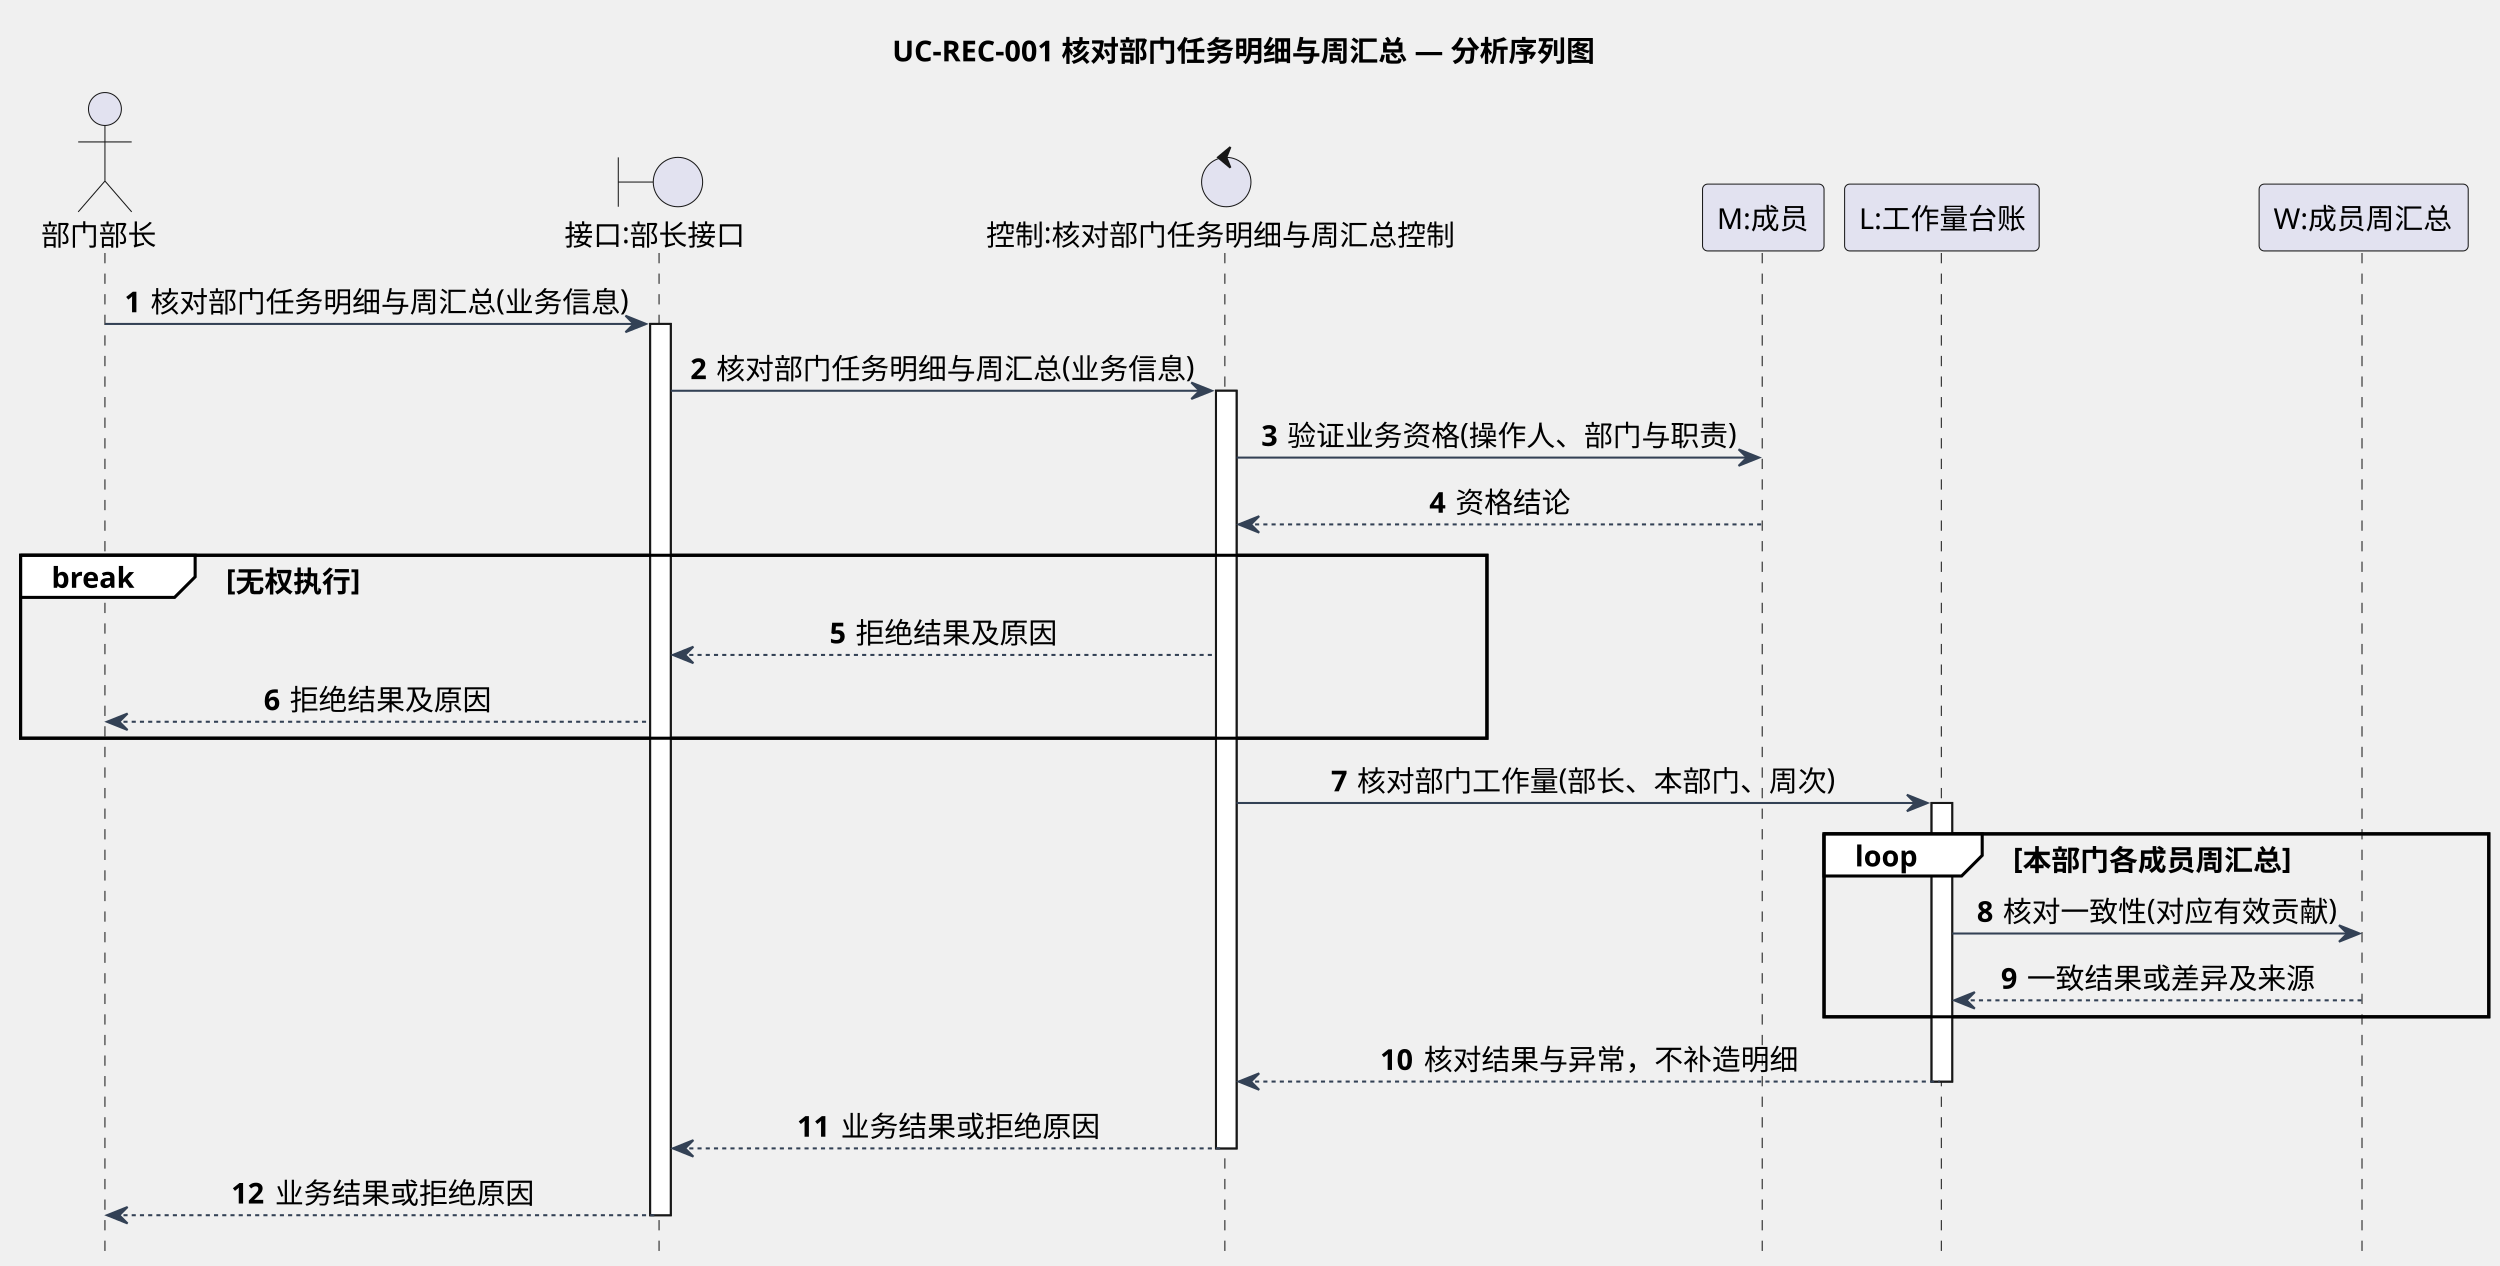
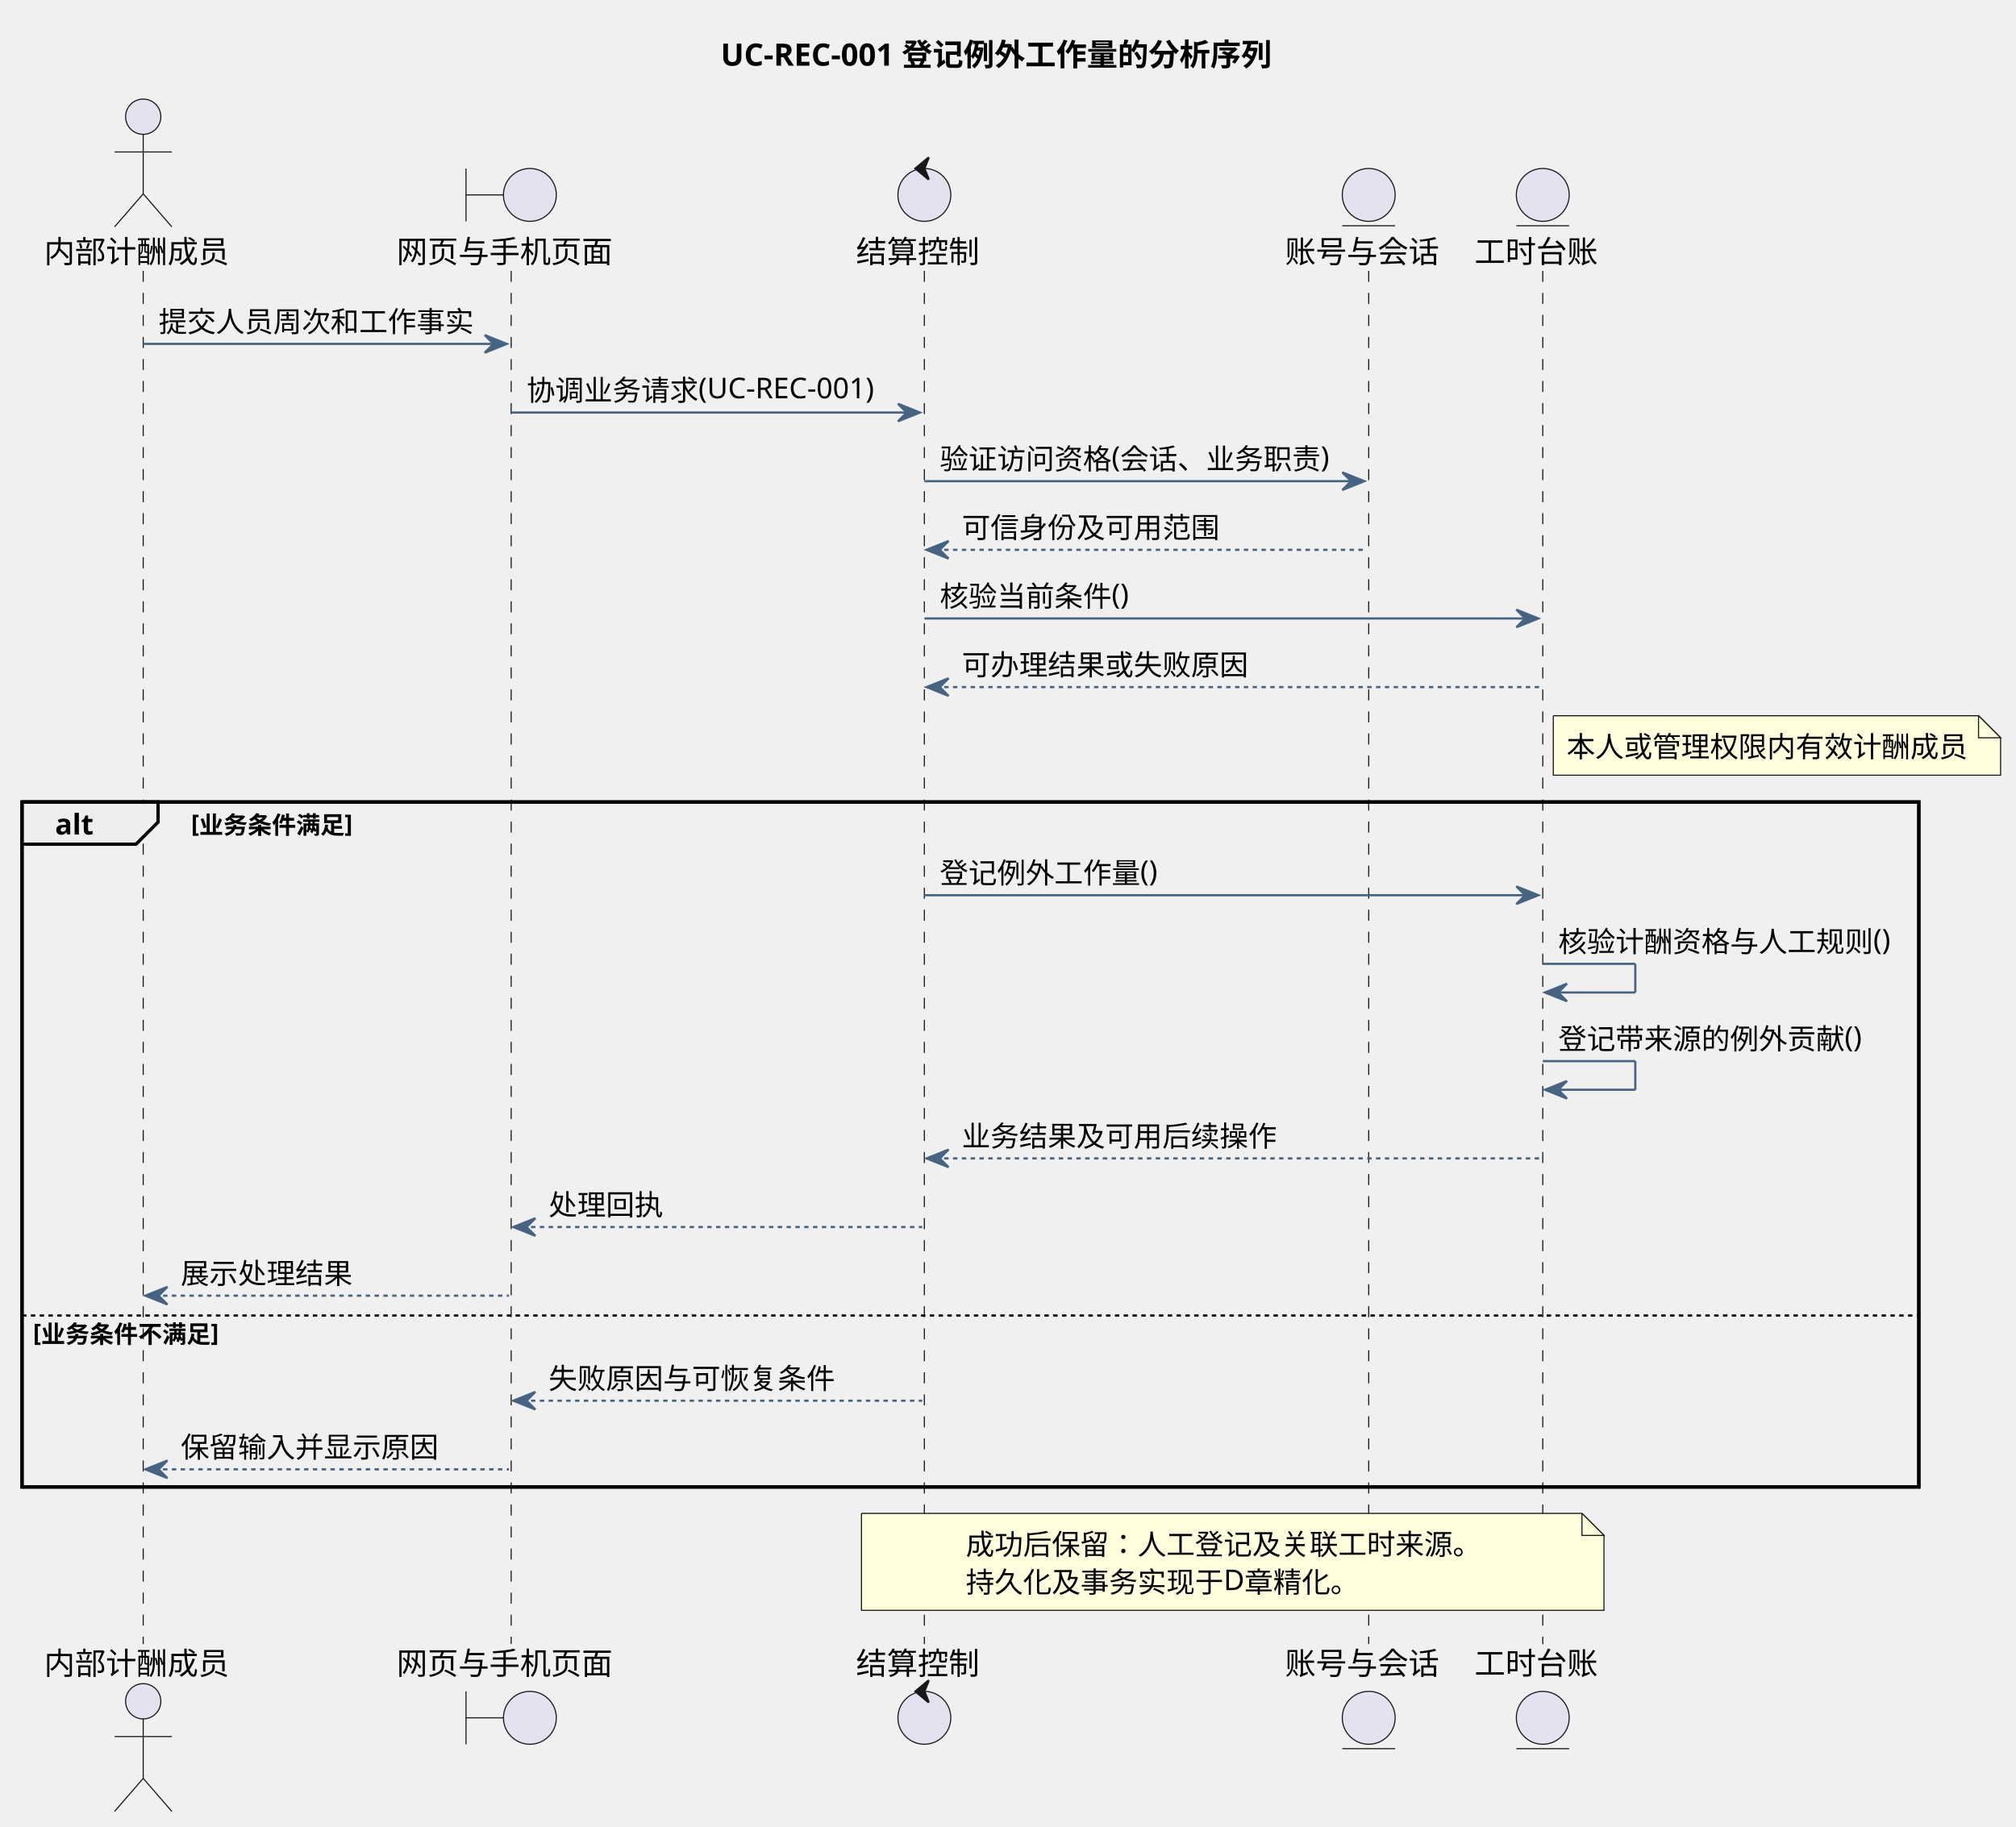
- <svg xmlns="http://www.w3.org/2000/svg" contentStyleType="text/css" height="615px" preserveAspectRatio="none" style="width:1215px;height:615px;background:#FFFFFF;" version="1.1" viewBox="0 0 1215 615" width="1215px" zoomAndPan="magnify">
+ <svg xmlns="http://www.w3.org/2000/svg" contentStyleType="text/css" height="829px" preserveAspectRatio="none" style="width:915px;height:829px;background:#FFFFFF;" version="1.1" viewBox="0 0 915 829" width="915px" zoomAndPan="magnify">
  <defs />
  <g>
-     <text fill="#000000" font-family="Microsoft YaHei" font-size="14" font-weight="bold" lengthAdjust="spacing" textLength="351.258" x="433.647" y="29.814">UC-REC-001 核对部门任务明细与周汇总 — 分析序列图</text>
-     <rect fill="#FFFFFF" height="433.163" style="stroke:#181818;stroke-width:1.0;" width="10" x="315.985" y="157.433" />
-     <rect fill="#FFFFFF" height="368.208" style="stroke:#181818;stroke-width:1.0;" width="10" x="590.971" y="189.91" />
-     <rect fill="#FFFFFF" height="135.388" style="stroke:#181818;stroke-width:1.0;" width="10" x="938.758" y="390.253" />
-     <rect fill="none" height="88.91" style="stroke:#000000;stroke-width:1.5;" width="712.656" x="10" y="269.865" />
-     <rect fill="none" height="88.91" style="stroke:#000000;stroke-width:1.5;" width="323.071" x="886.481" y="405.253" />
-     <line style="stroke:#181818;stroke-width:0.5;stroke-dasharray:5.0,5.0;" x1="51" x2="51" y1="122.955" y2="608.596" />
-     <line style="stroke:#181818;stroke-width:0.5;stroke-dasharray:5.0,5.0;" x1="320.3" x2="320.3" y1="122.955" y2="608.596" />
-     <line style="stroke:#181818;stroke-width:0.5;stroke-dasharray:5.0,5.0;" x1="595.286" x2="595.286" y1="122.955" y2="608.596" />
-     <line style="stroke:#181818;stroke-width:0.5;stroke-dasharray:5.0,5.0;" x1="856.432" x2="856.432" y1="122.955" y2="608.596" />
-     <line style="stroke:#181818;stroke-width:0.5;stroke-dasharray:5.0,5.0;" x1="943.481" x2="943.481" y1="122.955" y2="608.596" />
-     <line style="stroke:#181818;stroke-width:0.5;stroke-dasharray:5.0,5.0;" x1="1147.935" x2="1147.935" y1="122.955" y2="608.596" />
-     <text fill="#000000" font-family="Microsoft YaHei" font-size="14" lengthAdjust="spacing" textLength="56" x="20" y="119.291">部门部长</text>
-     <ellipse cx="51" cy="52.977" fill="#E2E2F0" rx="8" ry="8" style="stroke:#181818;stroke-width:0.5;" />
-     <path d="M51,60.977 L51,87.978 M38,68.978 L64,68.978 M51,87.978 L38,102.978 M51,87.978 L64,102.978 " fill="none" style="stroke:#181818;stroke-width:0.5;" />
-     <text fill="#000000" font-family="Microsoft YaHei" font-size="14" lengthAdjust="spacing" textLength="87.37" x="274.3" y="119.291">接口:部长接口</text>
-     <path d="M300.485,76.478 L300.485,100.478 M300.485,88.478 L317.485,88.478 " fill="none" style="stroke:#181818;stroke-width:0.5;" />
-     <ellipse cx="329.485" cy="88.478" fill="#E2E2F0" rx="12" ry="12" style="stroke:#181818;stroke-width:0.5;" />
-     <text fill="#000000" font-family="Microsoft YaHei" font-size="14" lengthAdjust="spacing" textLength="227.37" x="479.286" y="119.291">控制:核对部门任务明细与周汇总控制</text>
-     <ellipse cx="595.971" cy="88.478" fill="#E2E2F0" rx="12" ry="12" style="stroke:#181818;stroke-width:0.5;" />
-     <polygon fill="#181818" points="591.971,76.478,597.971,71.478,595.971,76.478,597.971,81.478,591.971,76.478" style="stroke:#181818;stroke-width:1.0;" />
-     <rect fill="#E2E2F0" height="32.477" rx="2.5" ry="2.5" style="stroke:#181818;stroke-width:0.5;" width="59.049" x="827.432" y="89.478" />
-     <text fill="#000000" font-family="Microsoft YaHei" font-size="14" lengthAdjust="spacing" textLength="45.049" x="834.432" y="111.291">M:成员</text>
-     <rect fill="#E2E2F0" height="32.477" rx="2.5" ry="2.5" style="stroke:#181818;stroke-width:0.5;" width="94.555" x="896.481" y="89.478" />
-     <text fill="#000000" font-family="Microsoft YaHei" font-size="14" lengthAdjust="spacing" textLength="80.555" x="903.481" y="111.291">L:工作量台账</text>
-     <rect fill="#E2E2F0" height="32.477" rx="2.5" ry="2.5" style="stroke:#181818;stroke-width:0.5;" width="101.616" x="1097.935" y="89.478" />
-     <text fill="#000000" font-family="Microsoft YaHei" font-size="14" lengthAdjust="spacing" textLength="87.616" x="1104.935" y="111.291">W:成员周汇总</text>
-     <rect fill="#FFFFFF" height="433.163" style="stroke:#181818;stroke-width:1.0;" width="10" x="315.985" y="157.433" />
-     <rect fill="#FFFFFF" height="368.208" style="stroke:#181818;stroke-width:1.0;" width="10" x="590.971" y="189.91" />
-     <rect fill="#FFFFFF" height="135.388" style="stroke:#181818;stroke-width:1.0;" width="10" x="938.758" y="390.253" />
-     <polygon fill="#334155" points="303.985,153.433,313.985,157.433,303.985,161.433,307.985,157.433" style="stroke:#334155;stroke-width:1.0;" />
-     <line style="stroke:#334155;stroke-width:1.0;" x1="51" x2="309.985" y1="157.433" y2="157.433" />
-     <text fill="#000000" font-family="Microsoft YaHei" font-size="14" font-weight="bold" lengthAdjust="spacing" textLength="8.634" x="60.5" y="151.769">1</text>
-     <text fill="#000000" font-family="Microsoft YaHei" font-size="14" lengthAdjust="spacing" textLength="233.352" x="73.134" y="151.769">核对部门任务明细与周汇总(业务信息)</text>
-     <polygon fill="#334155" points="578.971,185.91,588.971,189.91,578.971,193.91,582.971,189.91" style="stroke:#334155;stroke-width:1.0;" />
-     <line style="stroke:#334155;stroke-width:1.0;" x1="325.985" x2="584.971" y1="189.91" y2="189.91" />
-     <text fill="#000000" font-family="Microsoft YaHei" font-size="14" font-weight="bold" lengthAdjust="spacing" textLength="8.634" x="335.485" y="184.246">2</text>
-     <text fill="#000000" font-family="Microsoft YaHei" font-size="14" lengthAdjust="spacing" textLength="233.352" x="348.119" y="184.246">核对部门任务明细与周汇总(业务信息)</text>
-     <polygon fill="#334155" points="844.956,218.388,854.956,222.388,844.956,226.388,848.956,222.388" style="stroke:#334155;stroke-width:1.0;" />
-     <line style="stroke:#334155;stroke-width:1.0;" x1="600.971" x2="850.956" y1="222.388" y2="222.388" />
-     <text fill="#000000" font-family="Microsoft YaHei" font-size="14" font-weight="bold" lengthAdjust="spacing" textLength="8.634" x="612.971" y="216.724">3</text>
-     <text fill="#000000" font-family="Microsoft YaHei" font-size="14" lengthAdjust="spacing" textLength="219.352" x="625.605" y="216.724">验证业务资格(操作人、部门与职责)</text>
-     <polygon fill="#334155" points="611.971,250.865,601.971,254.865,611.971,258.865,607.971,254.865" style="stroke:#334155;stroke-width:1.0;" />
-     <line style="stroke:#334155;stroke-width:1.0;stroke-dasharray:2.0,2.0;" x1="605.971" x2="855.956" y1="254.865" y2="254.865" />
-     <text fill="#000000" font-family="Microsoft YaHei" font-size="14" font-weight="bold" lengthAdjust="spacing" textLength="8.634" x="694.646" y="249.201">4</text>
-     <text fill="#000000" font-family="Microsoft YaHei" font-size="14" lengthAdjust="spacing" textLength="56" x="707.28" y="249.201">资格结论</text>
-     <path d="M10,269.865 L94.84,269.865 L94.84,280.343 L84.84,290.343 L10,290.343 L10,269.865 " fill="#FFFFFF" style="stroke:#000000;stroke-width:1.5;" />
-     <rect fill="none" height="88.91" style="stroke:#000000;stroke-width:1.5;" width="712.656" x="10" y="269.865" />
-     <text fill="#000000" font-family="Microsoft YaHei" font-size="14" font-weight="bold" lengthAdjust="spacing" textLength="39.84" x="25" y="285.679">break</text>
-     <text fill="#000000" font-family="Microsoft YaHei" font-size="14" font-weight="bold" lengthAdjust="spacing" textLength="66.91" x="109.84" y="286.679">[无权执行]</text>
-     <polygon fill="#334155" points="336.985,314.298,326.985,318.298,336.985,322.298,332.985,318.298" style="stroke:#334155;stroke-width:1.0;" />
-     <line style="stroke:#334155;stroke-width:1.0;stroke-dasharray:2.0,2.0;" x1="330.985" x2="589.971" y1="318.298" y2="318.298" />
-     <text fill="#000000" font-family="Microsoft YaHei" font-size="14" font-weight="bold" lengthAdjust="spacing" textLength="8.634" x="403.161" y="312.634">5</text>
-     <text fill="#000000" font-family="Microsoft YaHei" font-size="14" lengthAdjust="spacing" textLength="98" x="415.795" y="312.634">拒绝结果及原因</text>
-     <polygon fill="#334155" points="62,346.775,52,350.775,62,354.775,58,350.775" style="stroke:#334155;stroke-width:1.0;" />
-     <line style="stroke:#334155;stroke-width:1.0;stroke-dasharray:2.0,2.0;" x1="56" x2="314.985" y1="350.775" y2="350.775" />
-     <text fill="#000000" font-family="Microsoft YaHei" font-size="14" font-weight="bold" lengthAdjust="spacing" textLength="8.634" x="128.176" y="345.111">6</text>
-     <text fill="#000000" font-family="Microsoft YaHei" font-size="14" lengthAdjust="spacing" textLength="98" x="140.81" y="345.111">拒绝结果及原因</text>
-     <polygon fill="#334155" points="926.758,386.253,936.758,390.253,926.758,394.253,930.758,390.253" style="stroke:#334155;stroke-width:1.0;" />
-     <line style="stroke:#334155;stroke-width:1.0;" x1="600.971" x2="932.758" y1="390.253" y2="390.253" />
-     <text fill="#000000" font-family="Microsoft YaHei" font-size="14" font-weight="bold" lengthAdjust="spacing" textLength="8.634" x="646.872" y="384.589">7</text>
-     <text fill="#000000" font-family="Microsoft YaHei" font-size="14" lengthAdjust="spacing" textLength="233.352" x="659.505" y="384.589">核对部门工作量(部长、本部门、周次)</text>
-     <path d="M886.481,405.253 L963.35,405.253 L963.35,415.731 L953.35,425.731 L886.481,425.731 L886.481,405.253 " fill="#FFFFFF" style="stroke:#000000;stroke-width:1.5;" />
-     <rect fill="none" height="88.91" style="stroke:#000000;stroke-width:1.5;" width="323.071" x="886.481" y="405.253" />
-     <text fill="#000000" font-family="Microsoft YaHei" font-size="14" font-weight="bold" lengthAdjust="spacing" textLength="31.869" x="901.481" y="421.066">loop</text>
-     <text fill="#000000" font-family="Microsoft YaHei" font-size="14" font-weight="bold" lengthAdjust="spacing" textLength="136.91" x="978.35" y="422.066">[本部门各成员周汇总]</text>
-     <polygon fill="#334155" points="1136.743,449.685,1146.743,453.685,1136.743,457.685,1140.743,453.685" style="stroke:#334155;stroke-width:1.0;" />
-     <line style="stroke:#334155;stroke-width:1.0;" x1="948.758" x2="1142.743" y1="453.685" y2="453.685" />
-     <text fill="#000000" font-family="Microsoft YaHei" font-size="14" font-weight="bold" lengthAdjust="spacing" textLength="8.634" x="960.758" y="448.022">8</text>
-     <text fill="#000000" font-family="Microsoft YaHei" font-size="14" lengthAdjust="spacing" textLength="163.352" x="973.392" y="448.022">核对一致性(对应有效贡献)</text>
-     <polygon fill="#334155" points="959.758,482.163,949.758,486.163,959.758,490.163,955.758,486.163" style="stroke:#334155;stroke-width:1.0;" />
-     <line style="stroke:#334155;stroke-width:1.0;stroke-dasharray:2.0,2.0;" x1="953.758" x2="1147.743" y1="486.163" y2="486.163" />
-     <text fill="#000000" font-family="Microsoft YaHei" font-size="14" font-weight="bold" lengthAdjust="spacing" textLength="8.634" x="972.434" y="480.499">9</text>
-     <text fill="#000000" font-family="Microsoft YaHei" font-size="14" lengthAdjust="spacing" textLength="140" x="985.067" y="480.499">一致结果或差异及来源</text>
-     <polygon fill="#334155" points="611.971,521.641,601.971,525.641,611.971,529.641,607.971,525.641" style="stroke:#334155;stroke-width:1.0;" />
-     <line style="stroke:#334155;stroke-width:1.0;stroke-dasharray:2.0,2.0;" x1="605.971" x2="942.758" y1="525.641" y2="525.641" />
-     <text fill="#000000" font-family="Microsoft YaHei" font-size="14" font-weight="bold" lengthAdjust="spacing" textLength="17.268" x="670.731" y="519.977">10</text>
-     <text fill="#000000" font-family="Microsoft YaHei" font-size="14" lengthAdjust="spacing" textLength="182" x="691.998" y="519.977">核对结果与异常，不补造明细</text>
-     <polygon fill="#334155" points="336.985,554.118,326.985,558.118,336.985,562.118,332.985,558.118" style="stroke:#334155;stroke-width:1.0;" />
-     <line style="stroke:#334155;stroke-width:1.0;stroke-dasharray:2.0,2.0;" x1="330.985" x2="594.971" y1="558.118" y2="558.118" />
-     <text fill="#000000" font-family="Microsoft YaHei" font-size="14" font-weight="bold" lengthAdjust="spacing" textLength="17.268" x="387.344" y="552.454">11</text>
-     <text fill="#000000" font-family="Microsoft YaHei" font-size="14" lengthAdjust="spacing" textLength="126" x="408.612" y="552.454">业务结果或拒绝原因</text>
-     <polygon fill="#334155" points="62,586.596,52,590.596,62,594.596,58,590.596" style="stroke:#334155;stroke-width:1.0;" />
-     <line style="stroke:#334155;stroke-width:1.0;stroke-dasharray:2.0,2.0;" x1="56" x2="319.985" y1="590.596" y2="590.596" />
-     <text fill="#000000" font-family="Microsoft YaHei" font-size="14" font-weight="bold" lengthAdjust="spacing" textLength="17.268" x="112.359" y="584.932">12</text>
-     <text fill="#000000" font-family="Microsoft YaHei" font-size="14" lengthAdjust="spacing" textLength="126" x="133.626" y="584.932">业务结果或拒绝原因</text>
+     <text fill="#000000" font-family="Microsoft YaHei" font-size="14" font-weight="bold" lengthAdjust="spacing" textLength="257.797" x="327.102" y="29.814">UC-REC-001 登记例外工作量的分析序列</text>
+     <rect fill="none" height="310.938" style="stroke:#000000;stroke-width:1.5;" width="860.902" x="10" y="364.059" />
+     <line style="stroke:#181818;stroke-width:0.5;stroke-dasharray:5.0,5.0;" x1="65" x2="65" y1="122.955" y2="746.312" />
+     <line style="stroke:#181818;stroke-width:0.5;stroke-dasharray:5.0,5.0;" x1="232" x2="232" y1="122.955" y2="746.312" />
+     <line style="stroke:#181818;stroke-width:0.5;stroke-dasharray:5.0,5.0;" x1="419.535" x2="419.535" y1="122.955" y2="746.312" />
+     <line style="stroke:#181818;stroke-width:0.5;stroke-dasharray:5.0,5.0;" x1="621.218" x2="621.218" y1="122.955" y2="746.312" />
+     <line style="stroke:#181818;stroke-width:0.5;stroke-dasharray:5.0,5.0;" x1="700.218" x2="700.218" y1="122.955" y2="746.312" />
+     <text fill="#000000" font-family="Microsoft YaHei" font-size="14" lengthAdjust="spacing" textLength="84" x="20" y="119.291">内部计酬成员</text>
+     <ellipse cx="65" cy="52.977" fill="#E2E2F0" rx="8" ry="8" style="stroke:#181818;stroke-width:0.5;" />
+     <path d="M65,60.977 L65,87.978 M52,68.978 L78,68.978 M65,87.978 L52,102.978 M65,87.978 L78,102.978 " fill="none" style="stroke:#181818;stroke-width:0.5;" />
+     <text fill="#000000" font-family="Microsoft YaHei" font-size="14" lengthAdjust="spacing" textLength="84" x="20" y="760.125">内部计酬成员</text>
+     <ellipse cx="65" cy="772.29" fill="#E2E2F0" rx="8" ry="8" style="stroke:#181818;stroke-width:0.5;" />
+     <path d="M65,780.29 L65,807.29 M52,788.29 L78,788.29 M65,807.29 L52,822.29 M65,807.29 L78,822.29 " fill="none" style="stroke:#181818;stroke-width:0.5;" />
+     <text fill="#000000" font-family="Microsoft YaHei" font-size="14" lengthAdjust="spacing" textLength="98" x="180" y="119.291">网页与手机页面</text>
+     <path d="M211.5,76.478 L211.5,100.478 M211.5,88.478 L228.5,88.478 " fill="none" style="stroke:#181818;stroke-width:0.5;" />
+     <ellipse cx="240.5" cy="88.478" fill="#E2E2F0" rx="12" ry="12" style="stroke:#181818;stroke-width:0.5;" />
+     <text fill="#000000" font-family="Microsoft YaHei" font-size="14" lengthAdjust="spacing" textLength="98" x="180" y="760.125">网页与手机页面</text>
+     <path d="M211.5,767.79 L211.5,791.79 M211.5,779.79 L228.5,779.79 " fill="none" style="stroke:#181818;stroke-width:0.5;" />
+     <ellipse cx="240.5" cy="779.79" fill="#E2E2F0" rx="12" ry="12" style="stroke:#181818;stroke-width:0.5;" />
+     <text fill="#000000" font-family="Microsoft YaHei" font-size="14" lengthAdjust="spacing" textLength="56" x="388.535" y="119.291">结算控制</text>
+     <ellipse cx="419.535" cy="88.478" fill="#E2E2F0" rx="12" ry="12" style="stroke:#181818;stroke-width:0.5;" />
+     <polygon fill="#181818" points="415.535,76.478,421.535,71.478,419.535,76.478,421.535,81.478,415.535,76.478" style="stroke:#181818;stroke-width:1.0;" />
+     <text fill="#000000" font-family="Microsoft YaHei" font-size="14" lengthAdjust="spacing" textLength="56" x="388.535" y="760.125">结算控制</text>
+     <ellipse cx="419.535" cy="779.79" fill="#E2E2F0" rx="12" ry="12" style="stroke:#181818;stroke-width:0.5;" />
+     <polygon fill="#181818" points="415.535,767.79,421.535,762.79,419.535,767.79,421.535,772.79,415.535,767.79" style="stroke:#181818;stroke-width:1.0;" />
+     <text fill="#000000" font-family="Microsoft YaHei" font-size="14" lengthAdjust="spacing" textLength="70" x="583.218" y="119.291">账号与会话</text>
+     <ellipse cx="621.218" cy="88.478" fill="#E2E2F0" rx="12" ry="12" style="stroke:#181818;stroke-width:0.5;" />
+     <line style="stroke:#181818;stroke-width:0.5;" x1="609.218" x2="633.218" y1="102.478" y2="102.478" />
+     <text fill="#000000" font-family="Microsoft YaHei" font-size="14" lengthAdjust="spacing" textLength="70" x="583.218" y="760.125">账号与会话</text>
+     <ellipse cx="621.218" cy="779.79" fill="#E2E2F0" rx="12" ry="12" style="stroke:#181818;stroke-width:0.5;" />
+     <line style="stroke:#181818;stroke-width:0.5;" x1="609.218" x2="633.218" y1="793.79" y2="793.79" />
+     <text fill="#000000" font-family="Microsoft YaHei" font-size="14" lengthAdjust="spacing" textLength="56" x="669.218" y="119.291">工时台账</text>
+     <ellipse cx="700.218" cy="88.478" fill="#E2E2F0" rx="12" ry="12" style="stroke:#181818;stroke-width:0.5;" />
+     <line style="stroke:#181818;stroke-width:0.5;" x1="688.218" x2="712.218" y1="102.478" y2="102.478" />
+     <text fill="#000000" font-family="Microsoft YaHei" font-size="14" lengthAdjust="spacing" textLength="56" x="669.218" y="760.125">工时台账</text>
+     <ellipse cx="700.218" cy="779.79" fill="#E2E2F0" rx="12" ry="12" style="stroke:#181818;stroke-width:0.5;" />
+     <line style="stroke:#181818;stroke-width:0.5;" x1="688.218" x2="712.218" y1="793.79" y2="793.79" />
+     <polygon fill="#466482" points="220,152.113,230,156.113,220,160.113,224,156.113" style="stroke:#466482;stroke-width:1.0;" />
+     <line style="stroke:#466482;stroke-width:1.0;" x1="65" x2="226" y1="156.113" y2="156.113" />
+     <text fill="#000000" font-family="Microsoft YaHei" font-size="13" lengthAdjust="spacing" textLength="143" x="72" y="150.71">提交人员周次和工作事实</text>
+     <polygon fill="#466482" points="407.535,183.27,417.535,187.27,407.535,191.27,411.535,187.27" style="stroke:#466482;stroke-width:1.0;" />
+     <line style="stroke:#466482;stroke-width:1.0;" x1="232" x2="413.535" y1="187.27" y2="187.27" />
+     <text fill="#000000" font-family="Microsoft YaHei" font-size="13" lengthAdjust="spacing" textLength="163.535" x="239" y="181.868">协调业务请求(UC-REC-001)</text>
+     <polygon fill="#466482" points="609.218,214.428,619.218,218.428,609.218,222.428,613.218,218.428" style="stroke:#466482;stroke-width:1.0;" />
+     <line style="stroke:#466482;stroke-width:1.0;" x1="419.535" x2="615.218" y1="218.428" y2="218.428" />
+     <text fill="#000000" font-family="Microsoft YaHei" font-size="13" lengthAdjust="spacing" textLength="177.684" x="426.535" y="213.026">验证访问资格(会话、业务职责)</text>
+     <polygon fill="#466482" points="430.535,245.586,420.535,249.586,430.535,253.586,426.535,249.586" style="stroke:#466482;stroke-width:1.0;" />
+     <line style="stroke:#466482;stroke-width:1.0;stroke-dasharray:2.0,2.0;" x1="424.535" x2="620.218" y1="249.586" y2="249.586" />
+     <text fill="#000000" font-family="Microsoft YaHei" font-size="13" lengthAdjust="spacing" textLength="117" x="436.535" y="244.184">可信身份及可用范围</text>
+     <polygon fill="#466482" points="688.218,276.744,698.218,280.744,688.218,284.744,692.218,280.744" style="stroke:#466482;stroke-width:1.0;" />
+     <line style="stroke:#466482;stroke-width:1.0;" x1="419.535" x2="694.218" y1="280.744" y2="280.744" />
+     <text fill="#000000" font-family="Microsoft YaHei" font-size="13" lengthAdjust="spacing" textLength="86.684" x="426.535" y="275.341">核验当前条件()</text>
+     <polygon fill="#466482" points="430.535,307.901,420.535,311.901,430.535,315.901,426.535,311.901" style="stroke:#466482;stroke-width:1.0;" />
+     <line style="stroke:#466482;stroke-width:1.0;stroke-dasharray:2.0,2.0;" x1="424.535" x2="699.218" y1="311.901" y2="311.901" />
+     <text fill="#000000" font-family="Microsoft YaHei" font-size="13" lengthAdjust="spacing" textLength="130" x="436.535" y="306.499">可办理结果或失败原因</text>
+     <path d="M705,324.901 L705,351.901 L908,351.901 L908,334.901 L898,324.901 L705,324.901 " fill="#FEFFDD" style="stroke:#181818;stroke-width:0.5;" />
+     <path d="M898,324.901 L898,334.901 L908,334.901 L898,324.901 " fill="#FEFFDD" style="stroke:#181818;stroke-width:0.5;" />
+     <text fill="#000000" font-family="Microsoft YaHei" font-size="13" lengthAdjust="spacing" textLength="182" x="711" y="343.657">本人或管理权限内有效计酬成员</text>
+     <path d="M10,364.059 L71.739,364.059 L71.739,373.217 L61.739,383.217 L10,383.217 L10,364.059 " fill="#EEEEEE" style="stroke:#000000;stroke-width:1.5;" />
+     <rect fill="none" height="310.938" style="stroke:#000000;stroke-width:1.5;" width="860.902" x="10" y="364.059" />
+     <text fill="#000000" font-family="Microsoft YaHei" font-size="13" font-weight="bold" lengthAdjust="spacing" textLength="16.739" x="25" y="378.815">alt</text>
+     <text fill="#000000" font-family="Microsoft YaHei" font-size="11" font-weight="bold" lengthAdjust="spacing" textLength="74.572" x="86.739" y="377.698">[业务条件满足]</text>
+     <polygon fill="#466482" points="688.218,402.375,698.218,406.375,688.218,410.375,692.218,406.375" style="stroke:#466482;stroke-width:1.0;" />
+     <line style="stroke:#466482;stroke-width:1.0;" x1="419.535" x2="694.218" y1="406.375" y2="406.375" />
+     <text fill="#000000" font-family="Microsoft YaHei" font-size="13" lengthAdjust="spacing" textLength="99.684" x="426.535" y="400.972">登记例外工作量()</text>
+     <line style="stroke:#466482;stroke-width:1.0;" x1="700.218" x2="742.218" y1="437.532" y2="437.532" />
+     <line style="stroke:#466482;stroke-width:1.0;" x1="742.218" x2="742.218" y1="437.532" y2="450.532" />
+     <line style="stroke:#466482;stroke-width:1.0;" x1="701.218" x2="742.218" y1="450.532" y2="450.532" />
+     <polygon fill="#466482" points="711.218,446.532,701.218,450.532,711.218,454.532,707.218,450.532" style="stroke:#466482;stroke-width:1.0;" />
+     <text fill="#000000" font-family="Microsoft YaHei" font-size="13" lengthAdjust="spacing" textLength="151.684" x="707.218" y="432.13">核验计酬资格与人工规则()</text>
+     <line style="stroke:#466482;stroke-width:1.0;" x1="700.218" x2="742.218" y1="481.69" y2="481.69" />
+     <line style="stroke:#466482;stroke-width:1.0;" x1="742.218" x2="742.218" y1="481.69" y2="494.69" />
+     <line style="stroke:#466482;stroke-width:1.0;" x1="701.218" x2="742.218" y1="494.69" y2="494.69" />
+     <polygon fill="#466482" points="711.218,490.69,701.218,494.69,711.218,498.69,707.218,494.69" style="stroke:#466482;stroke-width:1.0;" />
+     <text fill="#000000" font-family="Microsoft YaHei" font-size="13" lengthAdjust="spacing" textLength="138.684" x="707.218" y="476.288">登记带来源的例外贡献()</text>
+     <polygon fill="#466482" points="430.535,521.848,420.535,525.848,430.535,529.848,426.535,525.848" style="stroke:#466482;stroke-width:1.0;" />
+     <line style="stroke:#466482;stroke-width:1.0;stroke-dasharray:2.0,2.0;" x1="424.535" x2="699.218" y1="525.848" y2="525.848" />
+     <text fill="#000000" font-family="Microsoft YaHei" font-size="13" lengthAdjust="spacing" textLength="143" x="436.535" y="520.445">业务结果及可用后续操作</text>
+     <polygon fill="#466482" points="243,553.005,233,557.005,243,561.005,239,557.005" style="stroke:#466482;stroke-width:1.0;" />
+     <line style="stroke:#466482;stroke-width:1.0;stroke-dasharray:2.0,2.0;" x1="237" x2="418.535" y1="557.005" y2="557.005" />
+     <text fill="#000000" font-family="Microsoft YaHei" font-size="13" lengthAdjust="spacing" textLength="52" x="249" y="551.603">处理回执</text>
+     <polygon fill="#466482" points="76,584.163,66,588.163,76,592.163,72,588.163" style="stroke:#466482;stroke-width:1.0;" />
+     <line style="stroke:#466482;stroke-width:1.0;stroke-dasharray:2.0,2.0;" x1="70" x2="231" y1="588.163" y2="588.163" />
+     <text fill="#000000" font-family="Microsoft YaHei" font-size="13" lengthAdjust="spacing" textLength="78" x="82" y="582.761">展示处理结果</text>
+     <line style="stroke:#000000;stroke-width:1.0;stroke-dasharray:2.0,2.0;" x1="10" x2="870.902" y1="597.163" y2="597.163" />
+     <text fill="#000000" font-family="Microsoft YaHei" font-size="11" font-weight="bold" lengthAdjust="spacing" textLength="85.572" x="15" y="608.802">[业务条件不满足]</text>
+     <polygon fill="#466482" points="243,631.839,233,635.839,243,639.839,239,635.839" style="stroke:#466482;stroke-width:1.0;" />
+     <line style="stroke:#466482;stroke-width:1.0;stroke-dasharray:2.0,2.0;" x1="237" x2="418.535" y1="635.839" y2="635.839" />
+     <text fill="#000000" font-family="Microsoft YaHei" font-size="13" lengthAdjust="spacing" textLength="130" x="249" y="630.437">失败原因与可恢复条件</text>
+     <polygon fill="#466482" points="76,662.997,66,666.997,76,670.997,72,666.997" style="stroke:#466482;stroke-width:1.0;" />
+     <line style="stroke:#466482;stroke-width:1.0;stroke-dasharray:2.0,2.0;" x1="70" x2="231" y1="666.997" y2="666.997" />
+     <text fill="#000000" font-family="Microsoft YaHei" font-size="13" lengthAdjust="spacing" textLength="117" x="82" y="661.594">保留输入并显示原因</text>
+     <path d="M391,686.997 L391,730.997 L728,730.997 L728,696.997 L718,686.997 L391,686.997 " fill="#FEFFDD" style="stroke:#181818;stroke-width:0.5;" />
+     <path d="M718,686.997 L718,696.997 L728,696.997 L718,686.997 " fill="#FEFFDD" style="stroke:#181818;stroke-width:0.5;" />
+     <text fill="#000000" font-family="Microsoft YaHei" font-size="13" lengthAdjust="spacing" textLength="234" x="438.342" y="705.752">成功后保留：人工登记及关联工时来源。</text>
+     <text fill="#000000" font-family="Microsoft YaHei" font-size="13" lengthAdjust="spacing" textLength="178.902" x="438.342" y="722.91">持久化及事务实现于D章精化。</text>
  </g>
</svg>
